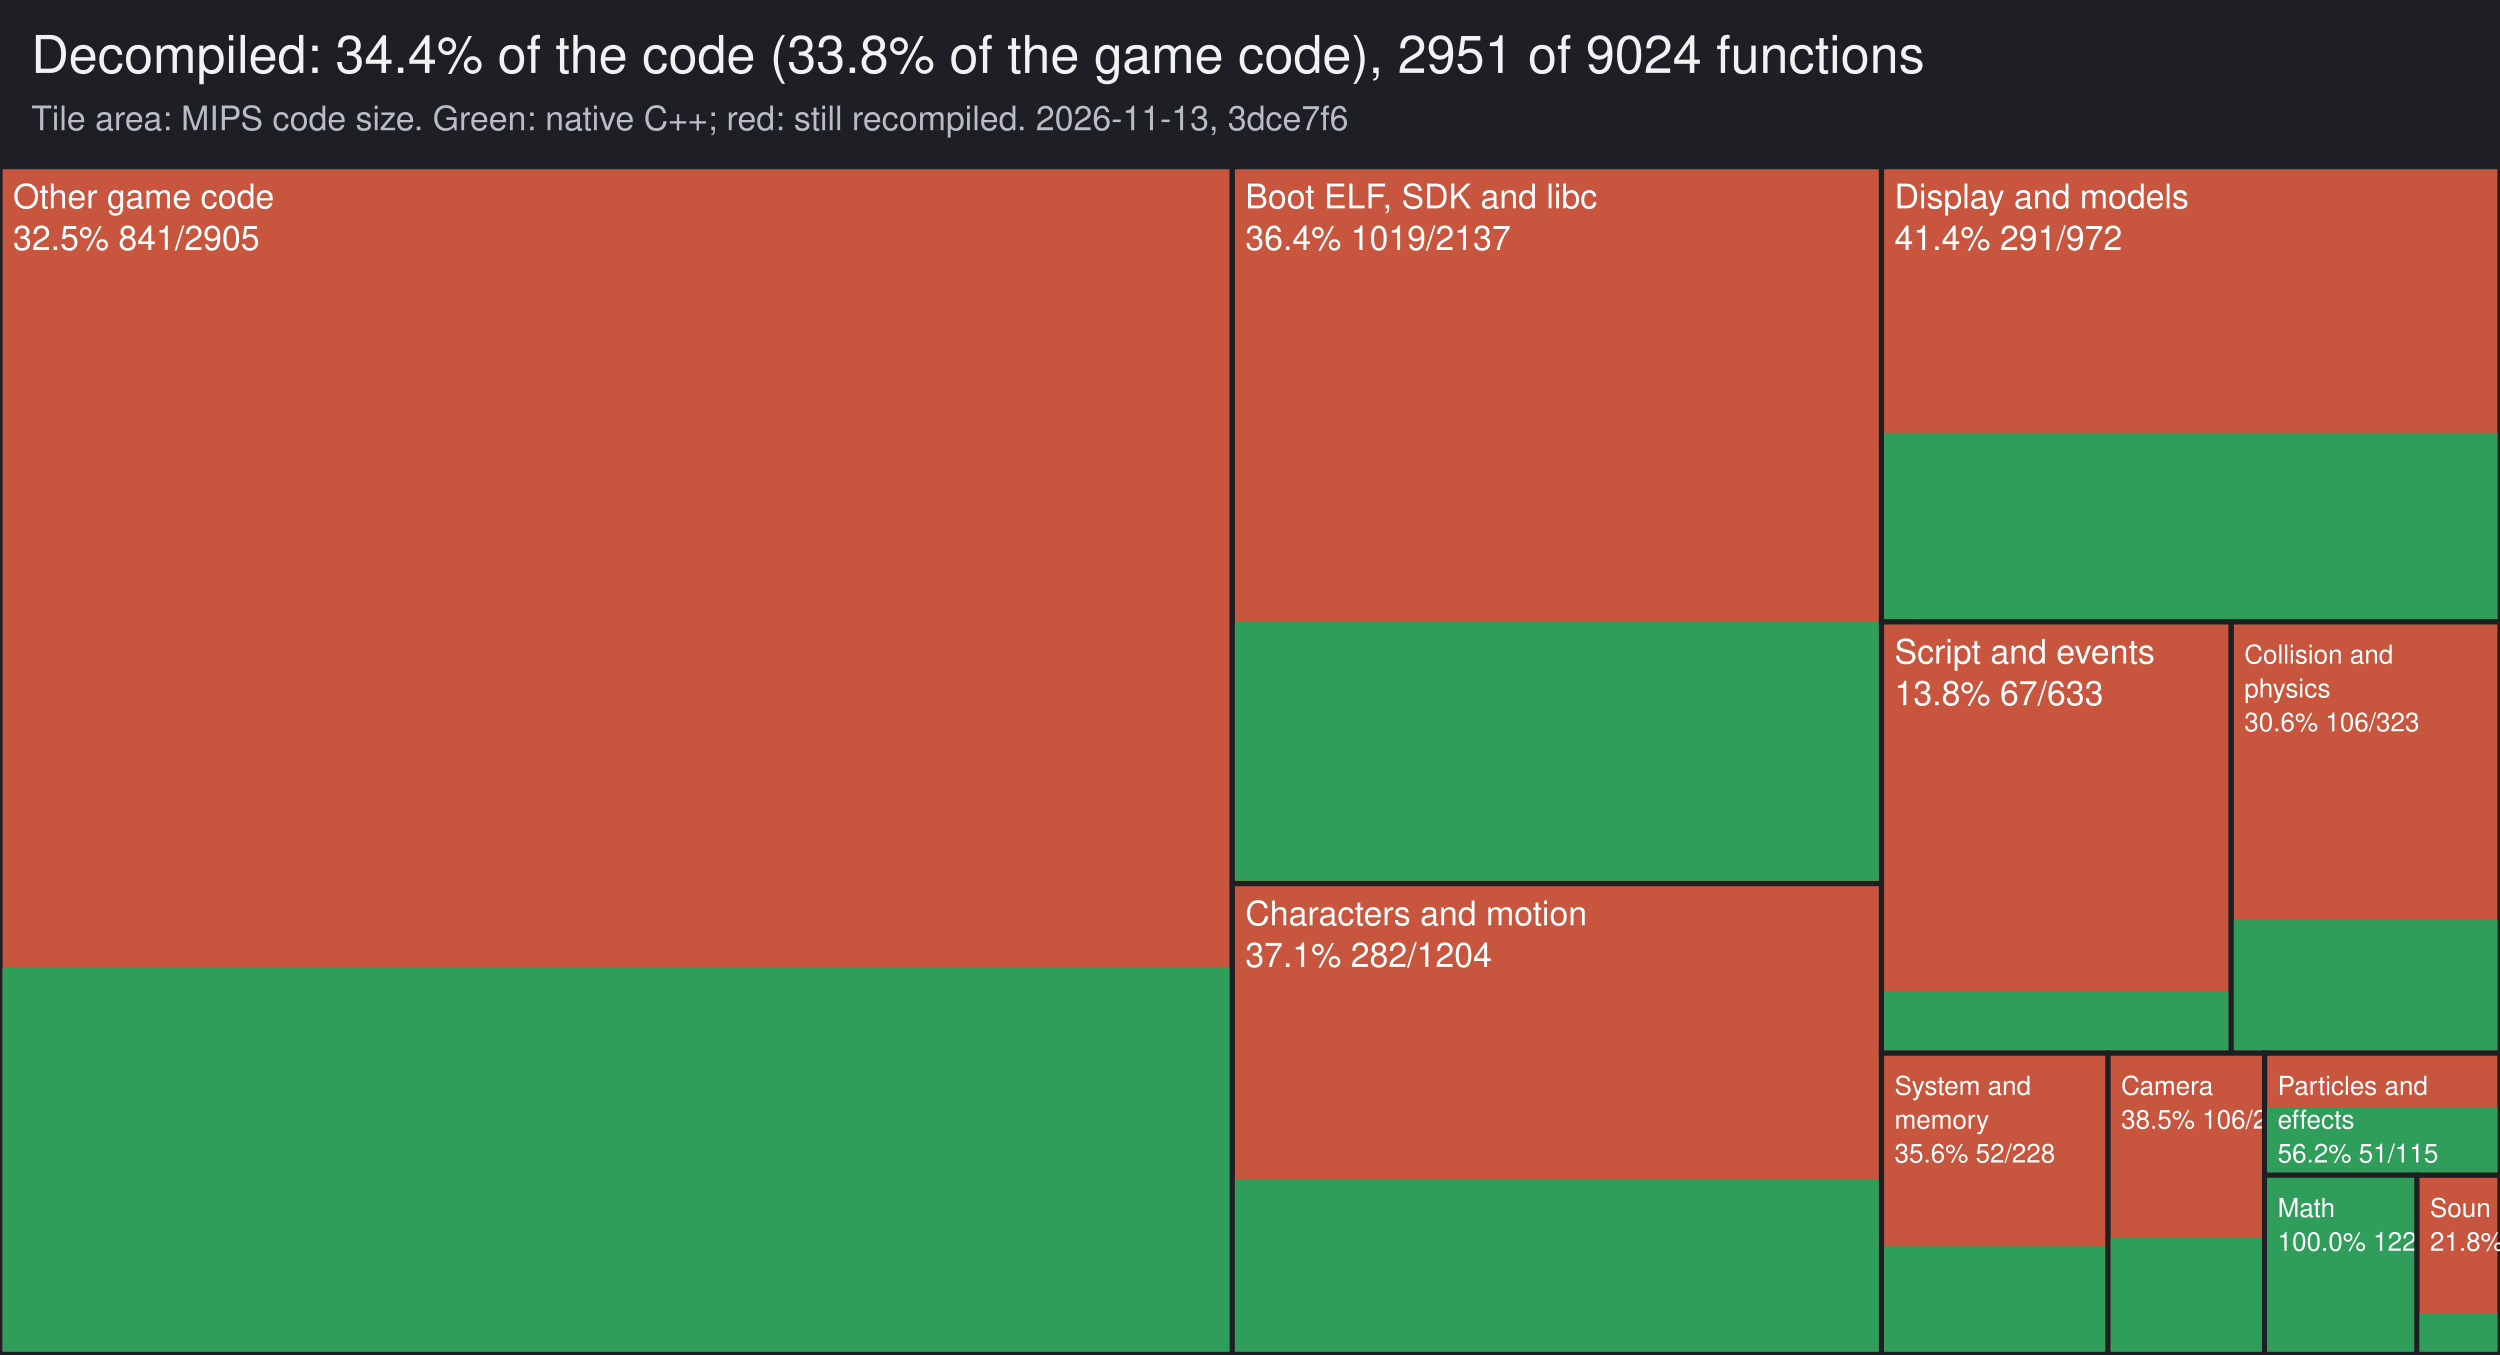
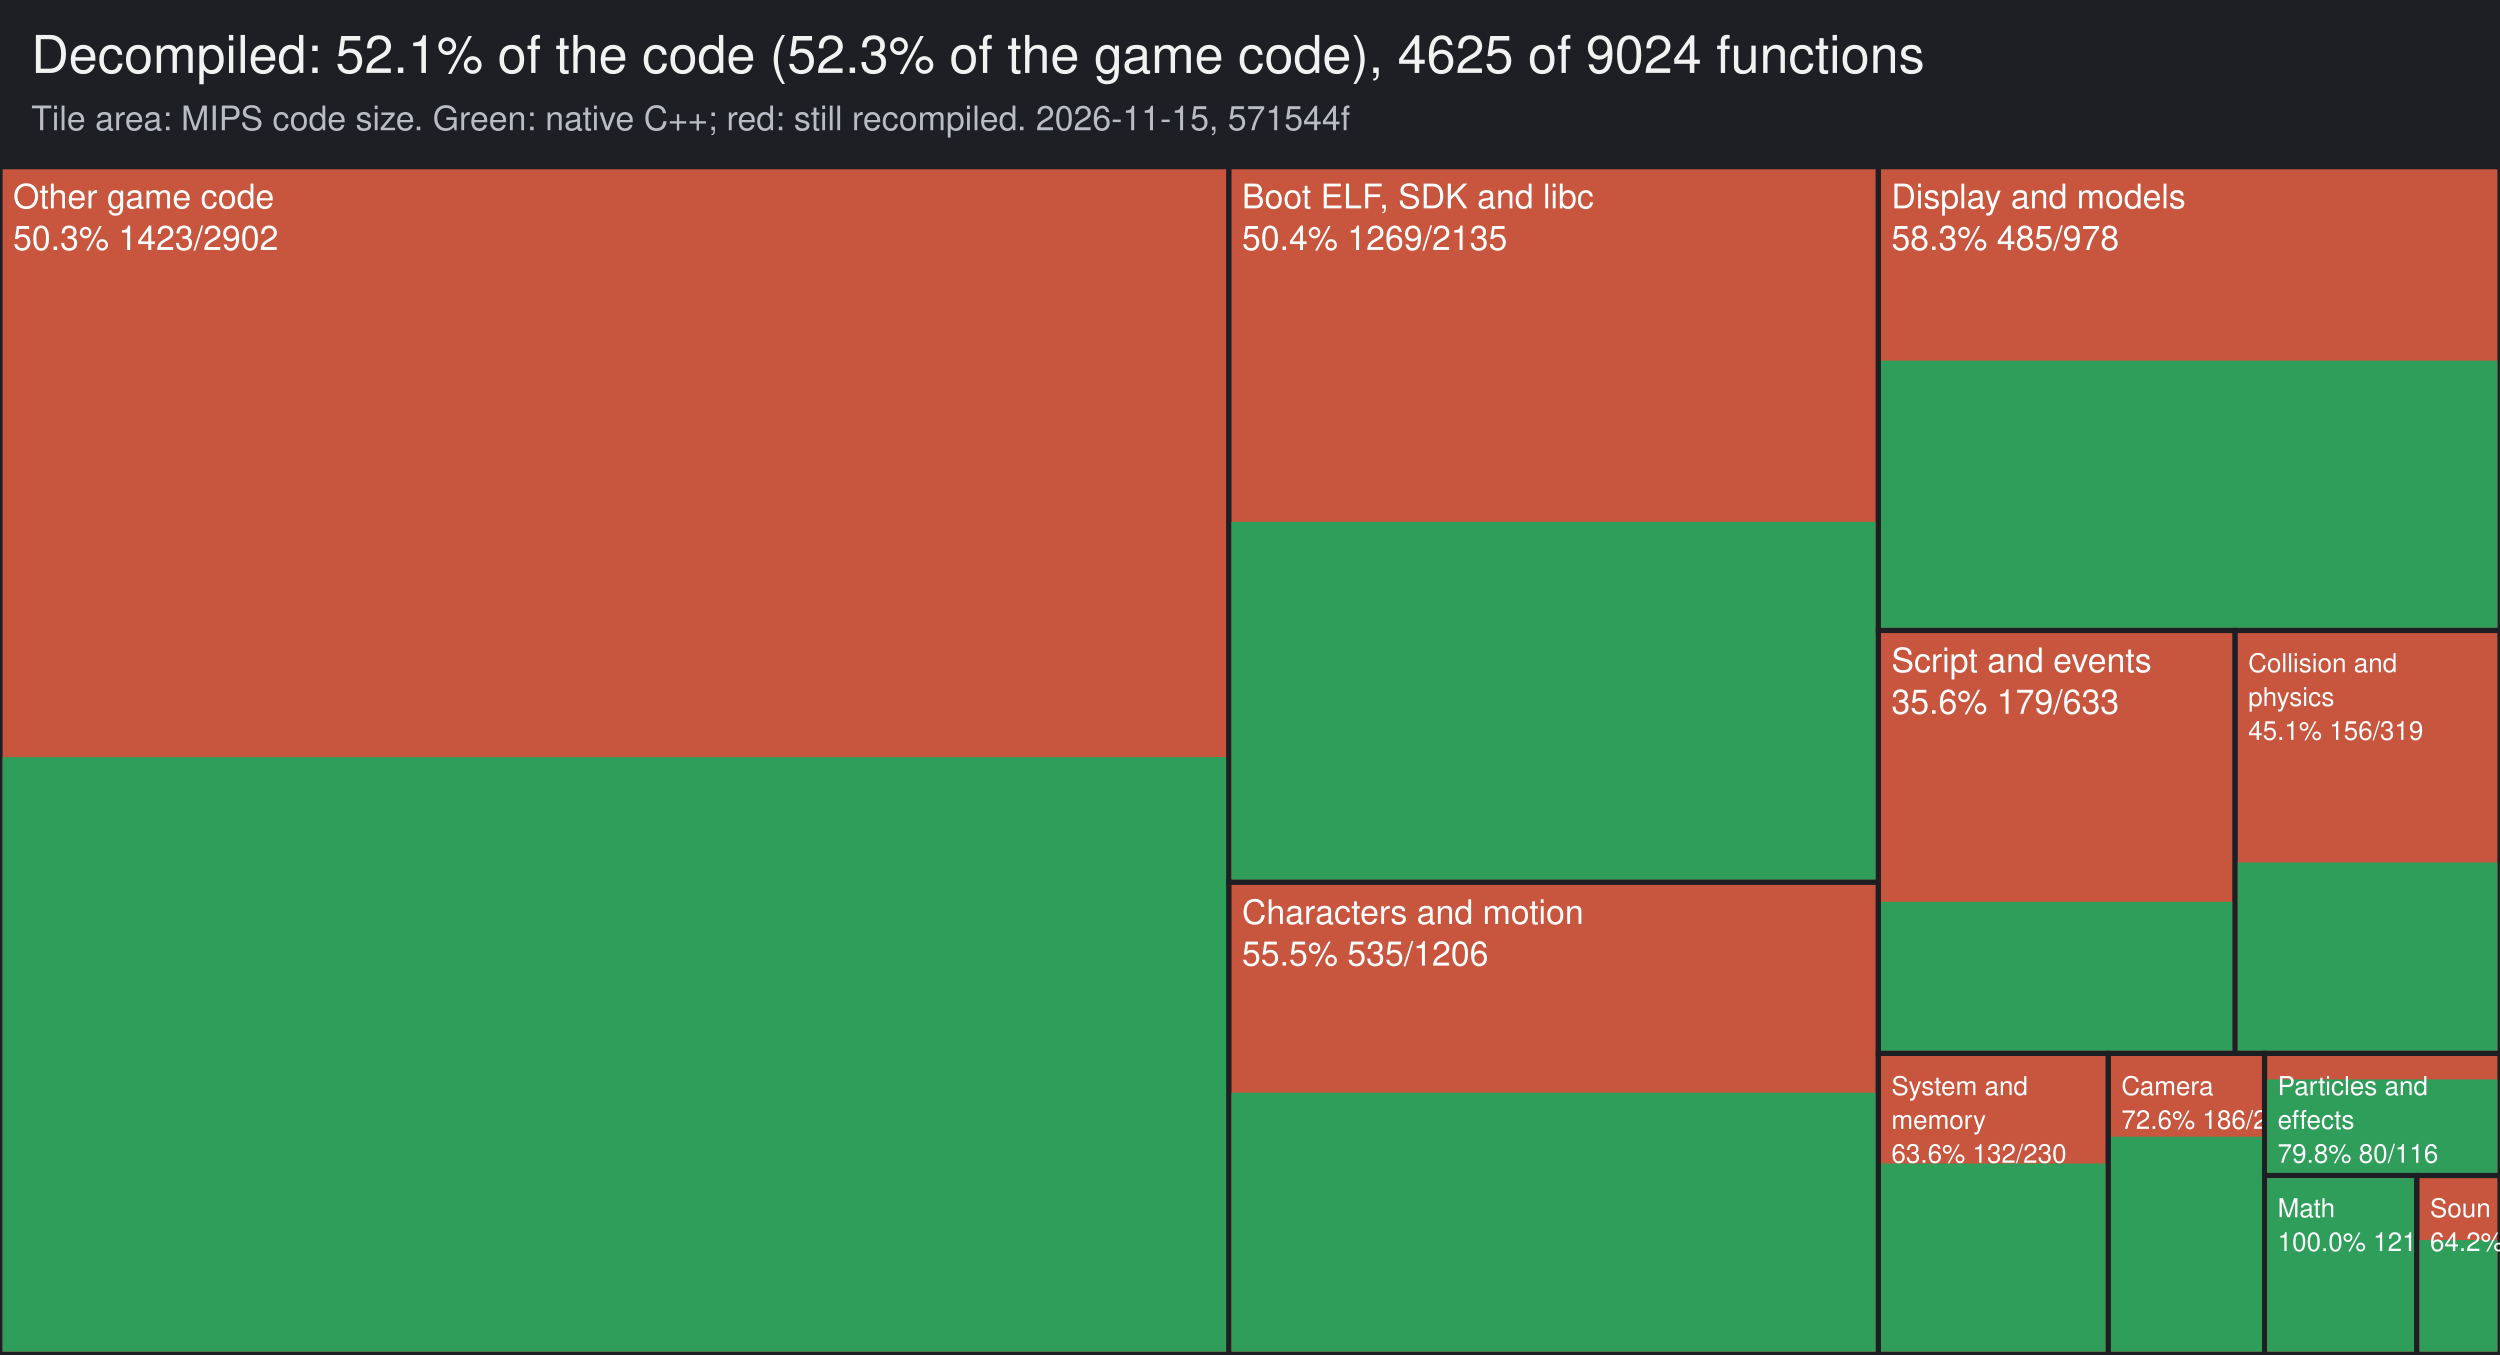
<svg xmlns="http://www.w3.org/2000/svg" width="960" height="520" font-family="Helvetica, Arial, sans-serif">
  <rect width="100%" height="100%" fill="#1d1f24" />
-   <text x="12" y="28" font-size="20" fill="#f2f2f2">Decompiled: 34.4% of the code (33.8% of the game code), 2951 of 9024 functions</text>
-   <text x="12" y="50" font-size="13" fill="#b9bcc4">Tile area: MIPS code size. Green: native C++; red: still recompiled. 2026-11-13, 3dce7f6</text>
-   <rect x="0.0" y="64.0" width="473.2" height="456.0" fill="#c8553d" stroke="#1d1f24" stroke-width="2" />
-   <rect x="1.0" y="371.6" width="471.2" height="147.4" fill="#2f9e5b" />
+   <text x="12" y="28" font-size="20" fill="#f2f2f2">Decompiled: 52.1% of the code (52.3% of the game code), 4625 of 9024 functions</text>
+   <text x="12" y="50" font-size="13" fill="#b9bcc4">Tile area: MIPS code size. Green: native C++; red: still recompiled. 2026-11-15, 571544f</text>
+   <rect x="0.0" y="64.0" width="471.9" height="456.0" fill="#c8553d" stroke="#1d1f24" stroke-width="2" />
+   <rect x="1.0" y="290.7" width="469.9" height="228.3" fill="#2f9e5b" />
  <text x="5.0" y="80.0" font-size="13" fill="#ffffff">Other game code</text>
-   <text x="5.0" y="96.0" font-size="13" fill="#ffffff">32.5%  841/2905</text>
-   <rect x="473.2" y="64.0" width="249.3" height="275.3" fill="#c8553d" stroke="#1d1f24" stroke-width="2" />
-   <rect x="474.2" y="238.8" width="247.3" height="99.4" fill="#2f9e5b" />
-   <text x="478.2" y="80.0" font-size="13" fill="#ffffff">Boot ELF, SDK and libc</text>
-   <text x="478.2" y="96.0" font-size="13" fill="#ffffff">36.4%  1019/2137</text>
-   <rect x="473.2" y="339.3" width="249.3" height="180.7" fill="#c8553d" stroke="#1d1f24" stroke-width="2" />
-   <rect x="474.2" y="452.7" width="247.3" height="66.3" fill="#2f9e5b" />
-   <text x="478.2" y="355.3" font-size="13" fill="#ffffff">Characters and motion</text>
-   <text x="478.2" y="371.3" font-size="13" fill="#ffffff">37.1%  282/1204</text>
-   <rect x="722.5" y="64.0" width="237.5" height="174.8" fill="#c8553d" stroke="#1d1f24" stroke-width="2" />
-   <rect x="723.5" y="166.2" width="235.5" height="71.6" fill="#2f9e5b" />
-   <text x="727.5" y="80.0" font-size="13" fill="#ffffff">Display and models</text>
-   <text x="727.5" y="96.0" font-size="13" fill="#ffffff">41.4%  291/972</text>
-   <rect x="722.5" y="238.8" width="134.3" height="165.6" fill="#c8553d" stroke="#1d1f24" stroke-width="2" />
-   <rect x="723.5" y="380.9" width="132.3" height="22.5" fill="#2f9e5b" />
-   <text x="727.5" y="254.8" font-size="13" fill="#ffffff">Script and events</text>
-   <text x="727.5" y="270.8" font-size="13" fill="#ffffff">13.8%  67/633</text>
-   <rect x="856.8" y="238.8" width="103.2" height="165.6" fill="#c8553d" stroke="#1d1f24" stroke-width="2" />
-   <rect x="857.8" y="353.3" width="101.2" height="50.1" fill="#2f9e5b" />
-   <text x="861.8" y="254.8" font-size="10" fill="#ffffff">Collision and</text>
-   <text x="861.8" y="267.8" font-size="10" fill="#ffffff">physics</text>
-   <text x="861.8" y="280.8" font-size="10" fill="#ffffff">30.6%  106/323</text>
-   <rect x="722.5" y="404.4" width="87.0" height="115.6" fill="#c8553d" stroke="#1d1f24" stroke-width="2" />
-   <rect x="723.5" y="478.6" width="85.0" height="40.4" fill="#2f9e5b" />
-   <text x="727.5" y="420.4" font-size="10" fill="#ffffff">System and</text>
-   <text x="727.5" y="433.4" font-size="10" fill="#ffffff">memory</text>
-   <text x="727.5" y="446.4" font-size="10" fill="#ffffff">35.6%  52/228</text>
-   <rect x="809.5" y="404.4" width="60.1" height="115.6" fill="#c8553d" stroke="#1d1f24" stroke-width="2" />
-   <rect x="810.5" y="475.2" width="58.1" height="43.8" fill="#2f9e5b" />
-   <text x="814.5" y="420.4" font-size="10" fill="#ffffff">Camera</text>
-   <text x="814.5" y="433.4" font-size="10" fill="#ffffff">38.5%  106/283</text>
-   <rect x="869.6" y="404.4" width="90.4" height="46.8" fill="#c8553d" stroke="#1d1f24" stroke-width="2" />
-   <rect x="870.6" y="425.1" width="88.4" height="25.2" fill="#2f9e5b" />
-   <text x="874.6" y="420.4" font-size="10" fill="#ffffff">Particles and</text>
-   <text x="874.6" y="433.4" font-size="10" fill="#ffffff">effects</text>
-   <text x="874.6" y="446.4" font-size="10" fill="#ffffff">56.2%  51/115</text>
-   <rect x="869.6" y="451.3" width="58.6" height="68.7" fill="#c8553d" stroke="#1d1f24" stroke-width="2" />
-   <rect x="870.6" y="452.3" width="56.6" height="66.7" fill="#2f9e5b" />
-   <text x="874.6" y="467.3" font-size="10" fill="#ffffff">Math</text>
-   <text x="874.6" y="480.3" font-size="10" fill="#ffffff">100.0%  122/122</text>
-   <rect x="928.1" y="451.3" width="31.9" height="68.7" fill="#c8553d" stroke="#1d1f24" stroke-width="2" />
-   <rect x="929.1" y="504.4" width="29.9" height="14.6" fill="#2f9e5b" />
-   <text x="933.1" y="467.3" font-size="10" fill="#ffffff">Soun</text>
-   <text x="933.1" y="480.3" font-size="10" fill="#ffffff">21.8%  14/102</text>
+   <text x="5.0" y="96.0" font-size="13" fill="#ffffff">50.3%  1423/2902</text>
+   <rect x="471.9" y="64.0" width="249.4" height="274.8" fill="#c8553d" stroke="#1d1f24" stroke-width="2" />
+   <rect x="472.9" y="200.4" width="247.4" height="137.4" fill="#2f9e5b" />
+   <text x="476.9" y="80.0" font-size="13" fill="#ffffff">Boot ELF, SDK and libc</text>
+   <text x="476.9" y="96.0" font-size="13" fill="#ffffff">50.4%  1269/2135</text>
+   <rect x="471.9" y="338.8" width="249.4" height="181.2" fill="#c8553d" stroke="#1d1f24" stroke-width="2" />
+   <rect x="472.9" y="419.6" width="247.4" height="99.4" fill="#2f9e5b" />
+   <text x="476.9" y="354.8" font-size="13" fill="#ffffff">Characters and motion</text>
+   <text x="476.9" y="370.8" font-size="13" fill="#ffffff">55.5%  535/1206</text>
+   <rect x="721.3" y="64.0" width="238.7" height="178.1" fill="#c8553d" stroke="#1d1f24" stroke-width="2" />
+   <rect x="722.3" y="138.5" width="236.7" height="102.6" fill="#2f9e5b" />
+   <text x="726.3" y="80.0" font-size="13" fill="#ffffff">Display and models</text>
+   <text x="726.3" y="96.0" font-size="13" fill="#ffffff">58.3%  485/978</text>
+   <rect x="721.3" y="242.1" width="137.0" height="162.4" fill="#c8553d" stroke="#1d1f24" stroke-width="2" />
+   <rect x="722.3" y="346.3" width="135.0" height="57.2" fill="#2f9e5b" />
+   <text x="726.3" y="258.1" font-size="13" fill="#ffffff">Script and events</text>
+   <text x="726.3" y="274.1" font-size="13" fill="#ffffff">35.6%  179/633</text>
+   <rect x="858.3" y="242.1" width="101.7" height="162.4" fill="#c8553d" stroke="#1d1f24" stroke-width="2" />
+   <rect x="859.3" y="331.2" width="99.7" height="72.3" fill="#2f9e5b" />
+   <text x="863.3" y="258.1" font-size="10" fill="#ffffff">Collision and</text>
+   <text x="863.3" y="271.1" font-size="10" fill="#ffffff">physics</text>
+   <text x="863.3" y="284.1" font-size="10" fill="#ffffff">45.1%  156/319</text>
+   <rect x="721.3" y="404.5" width="88.3" height="115.5" fill="#c8553d" stroke="#1d1f24" stroke-width="2" />
+   <rect x="722.3" y="446.8" width="86.3" height="72.2" fill="#2f9e5b" />
+   <text x="726.3" y="420.5" font-size="10" fill="#ffffff">System and</text>
+   <text x="726.3" y="433.5" font-size="10" fill="#ffffff">memory</text>
+   <text x="726.3" y="446.5" font-size="10" fill="#ffffff">63.6%  132/230</text>
+   <rect x="809.6" y="404.5" width="60.0" height="115.5" fill="#c8553d" stroke="#1d1f24" stroke-width="2" />
+   <rect x="810.6" y="436.5" width="58.0" height="82.5" fill="#2f9e5b" />
+   <text x="814.6" y="420.5" font-size="10" fill="#ffffff">Camera</text>
+   <text x="814.6" y="433.5" font-size="10" fill="#ffffff">72.6%  186/282</text>
+   <rect x="869.6" y="404.5" width="90.4" height="46.9" fill="#c8553d" stroke="#1d1f24" stroke-width="2" />
+   <rect x="870.6" y="414.5" width="88.4" height="35.9" fill="#2f9e5b" />
+   <text x="874.6" y="420.5" font-size="10" fill="#ffffff">Particles and</text>
+   <text x="874.6" y="433.5" font-size="10" fill="#ffffff">effects</text>
+   <text x="874.6" y="446.5" font-size="10" fill="#ffffff">79.8%  80/116</text>
+   <rect x="869.6" y="451.4" width="58.4" height="68.6" fill="#c8553d" stroke="#1d1f24" stroke-width="2" />
+   <rect x="870.6" y="452.4" width="56.4" height="66.6" fill="#2f9e5b" />
+   <text x="874.6" y="467.4" font-size="10" fill="#ffffff">Math</text>
+   <text x="874.6" y="480.4" font-size="10" fill="#ffffff">100.0%  121/121</text>
+   <rect x="928.1" y="451.4" width="31.9" height="68.6" fill="#c8553d" stroke="#1d1f24" stroke-width="2" />
+   <rect x="929.1" y="476.2" width="29.9" height="42.8" fill="#2f9e5b" />
+   <text x="933.1" y="467.4" font-size="10" fill="#ffffff">Soun</text>
+   <text x="933.1" y="480.4" font-size="10" fill="#ffffff">64.2%  59/102</text>
</svg>
